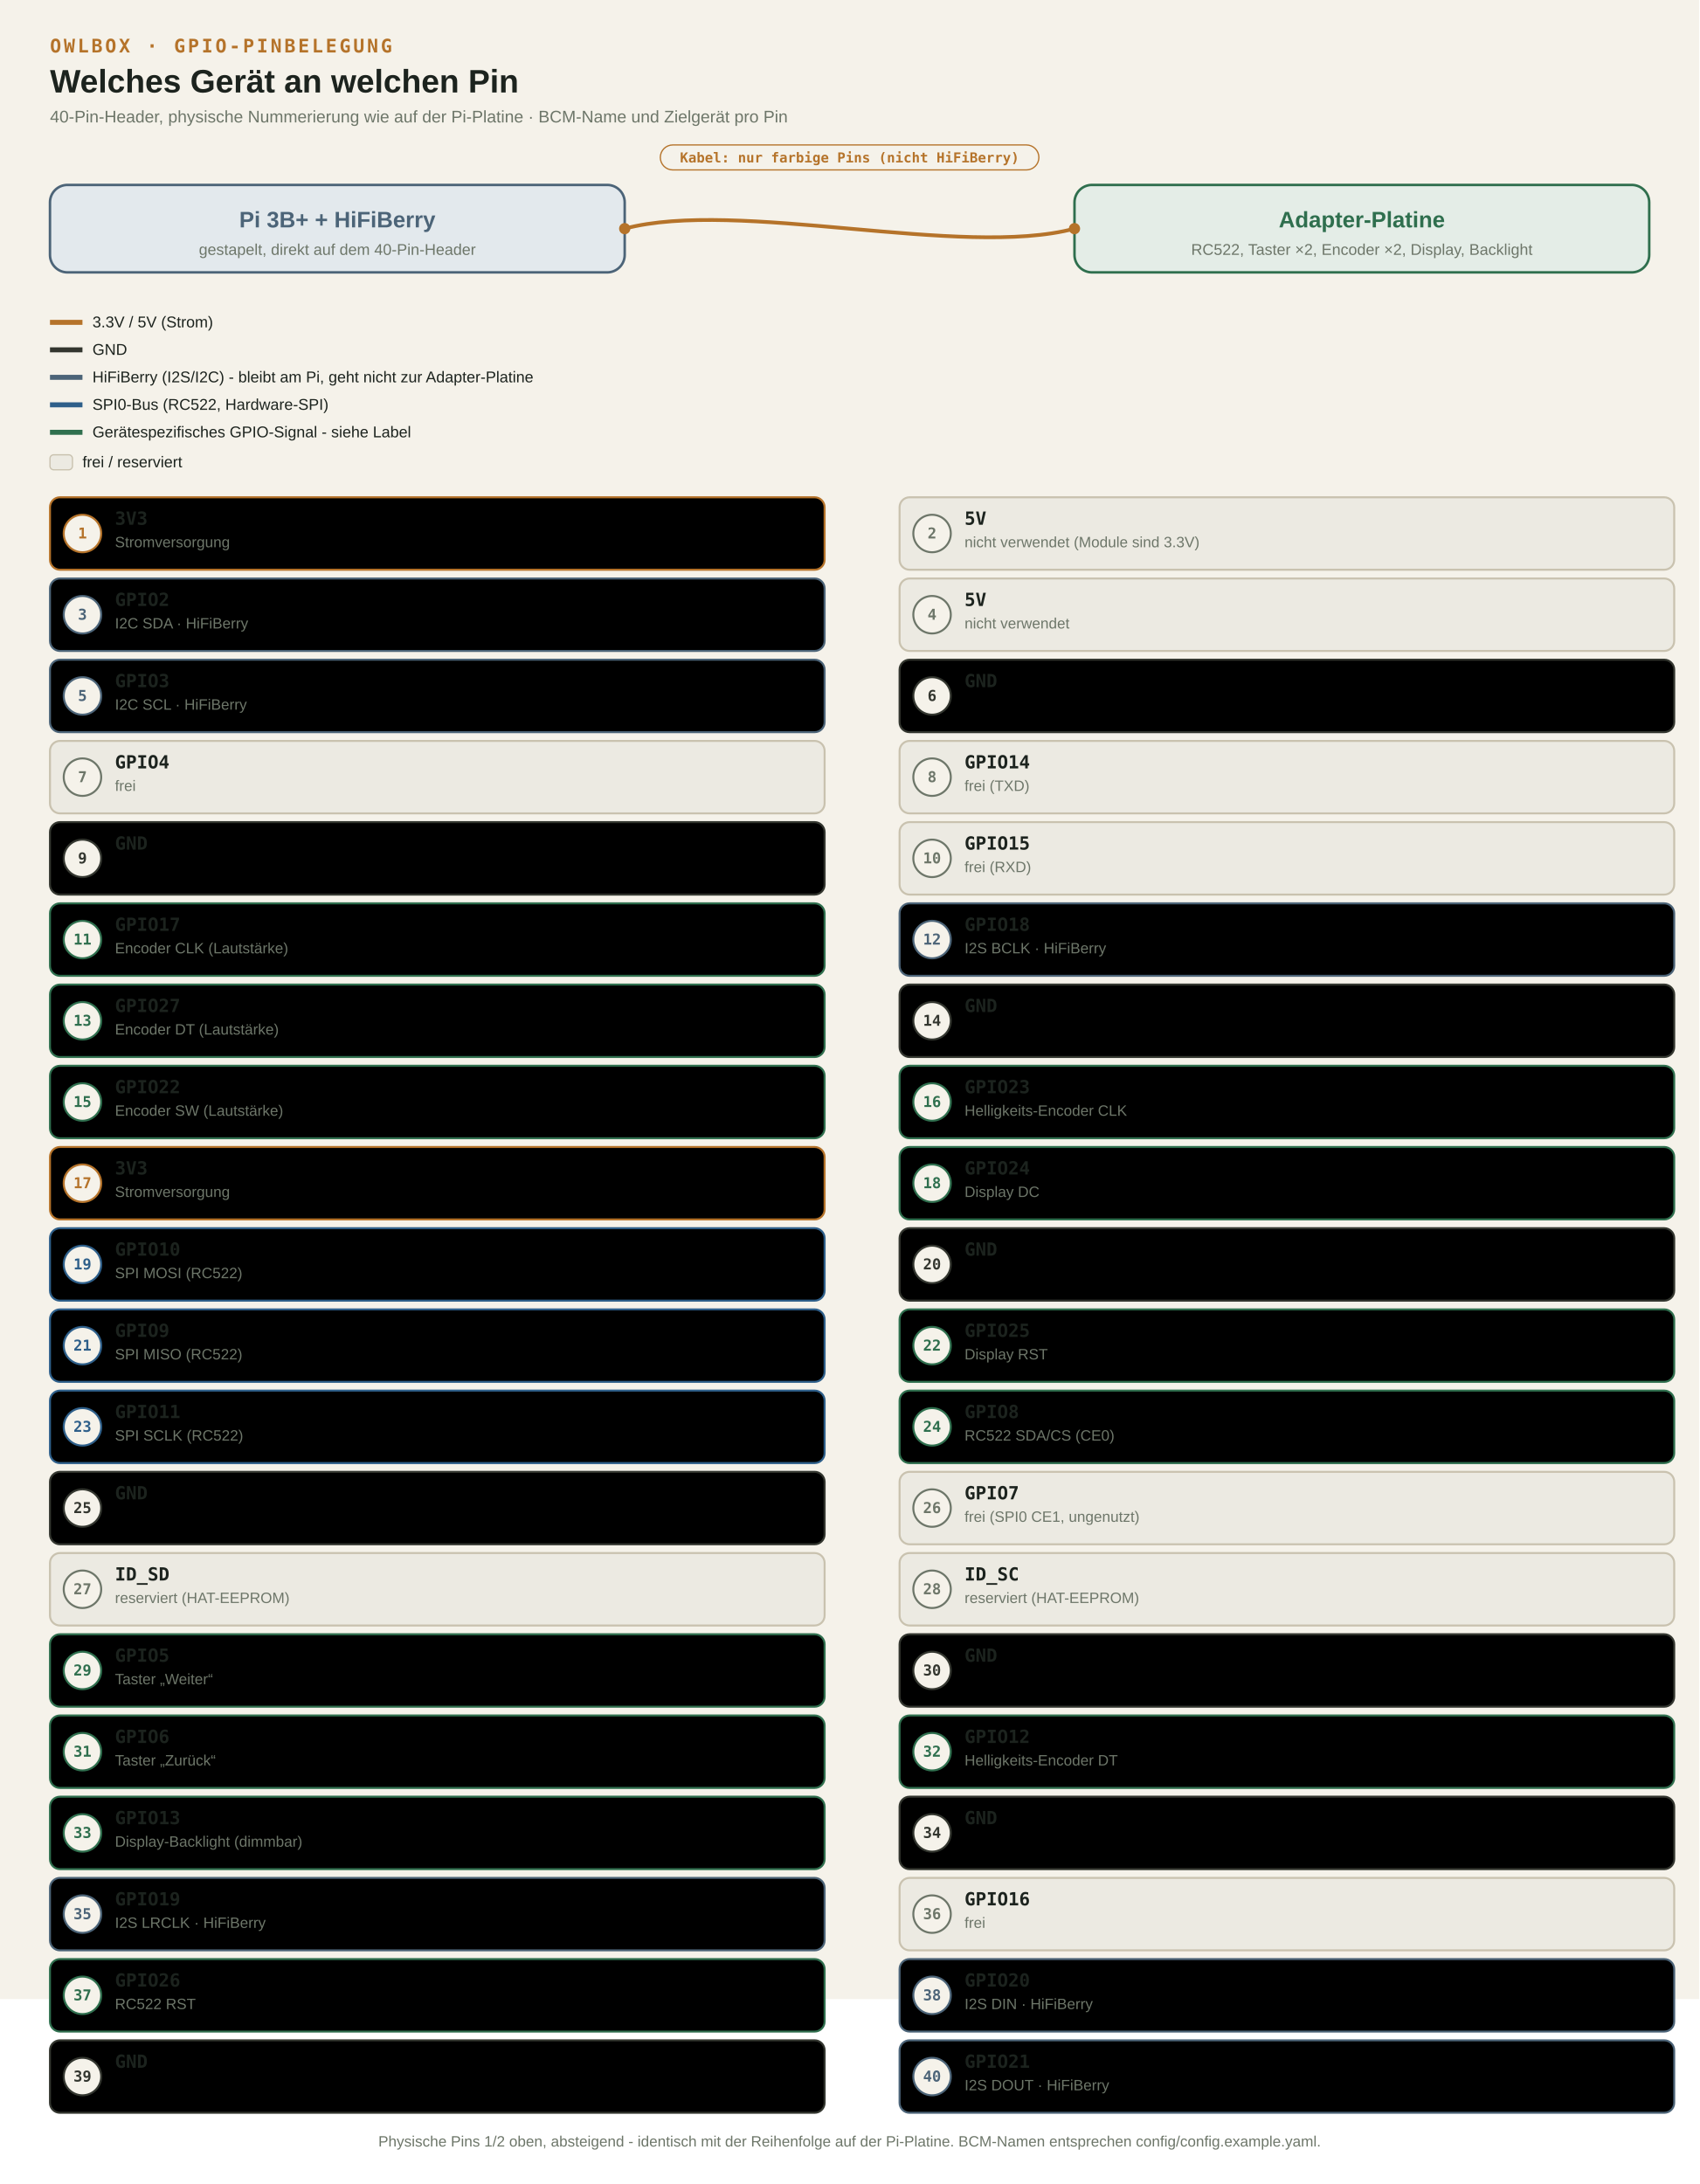
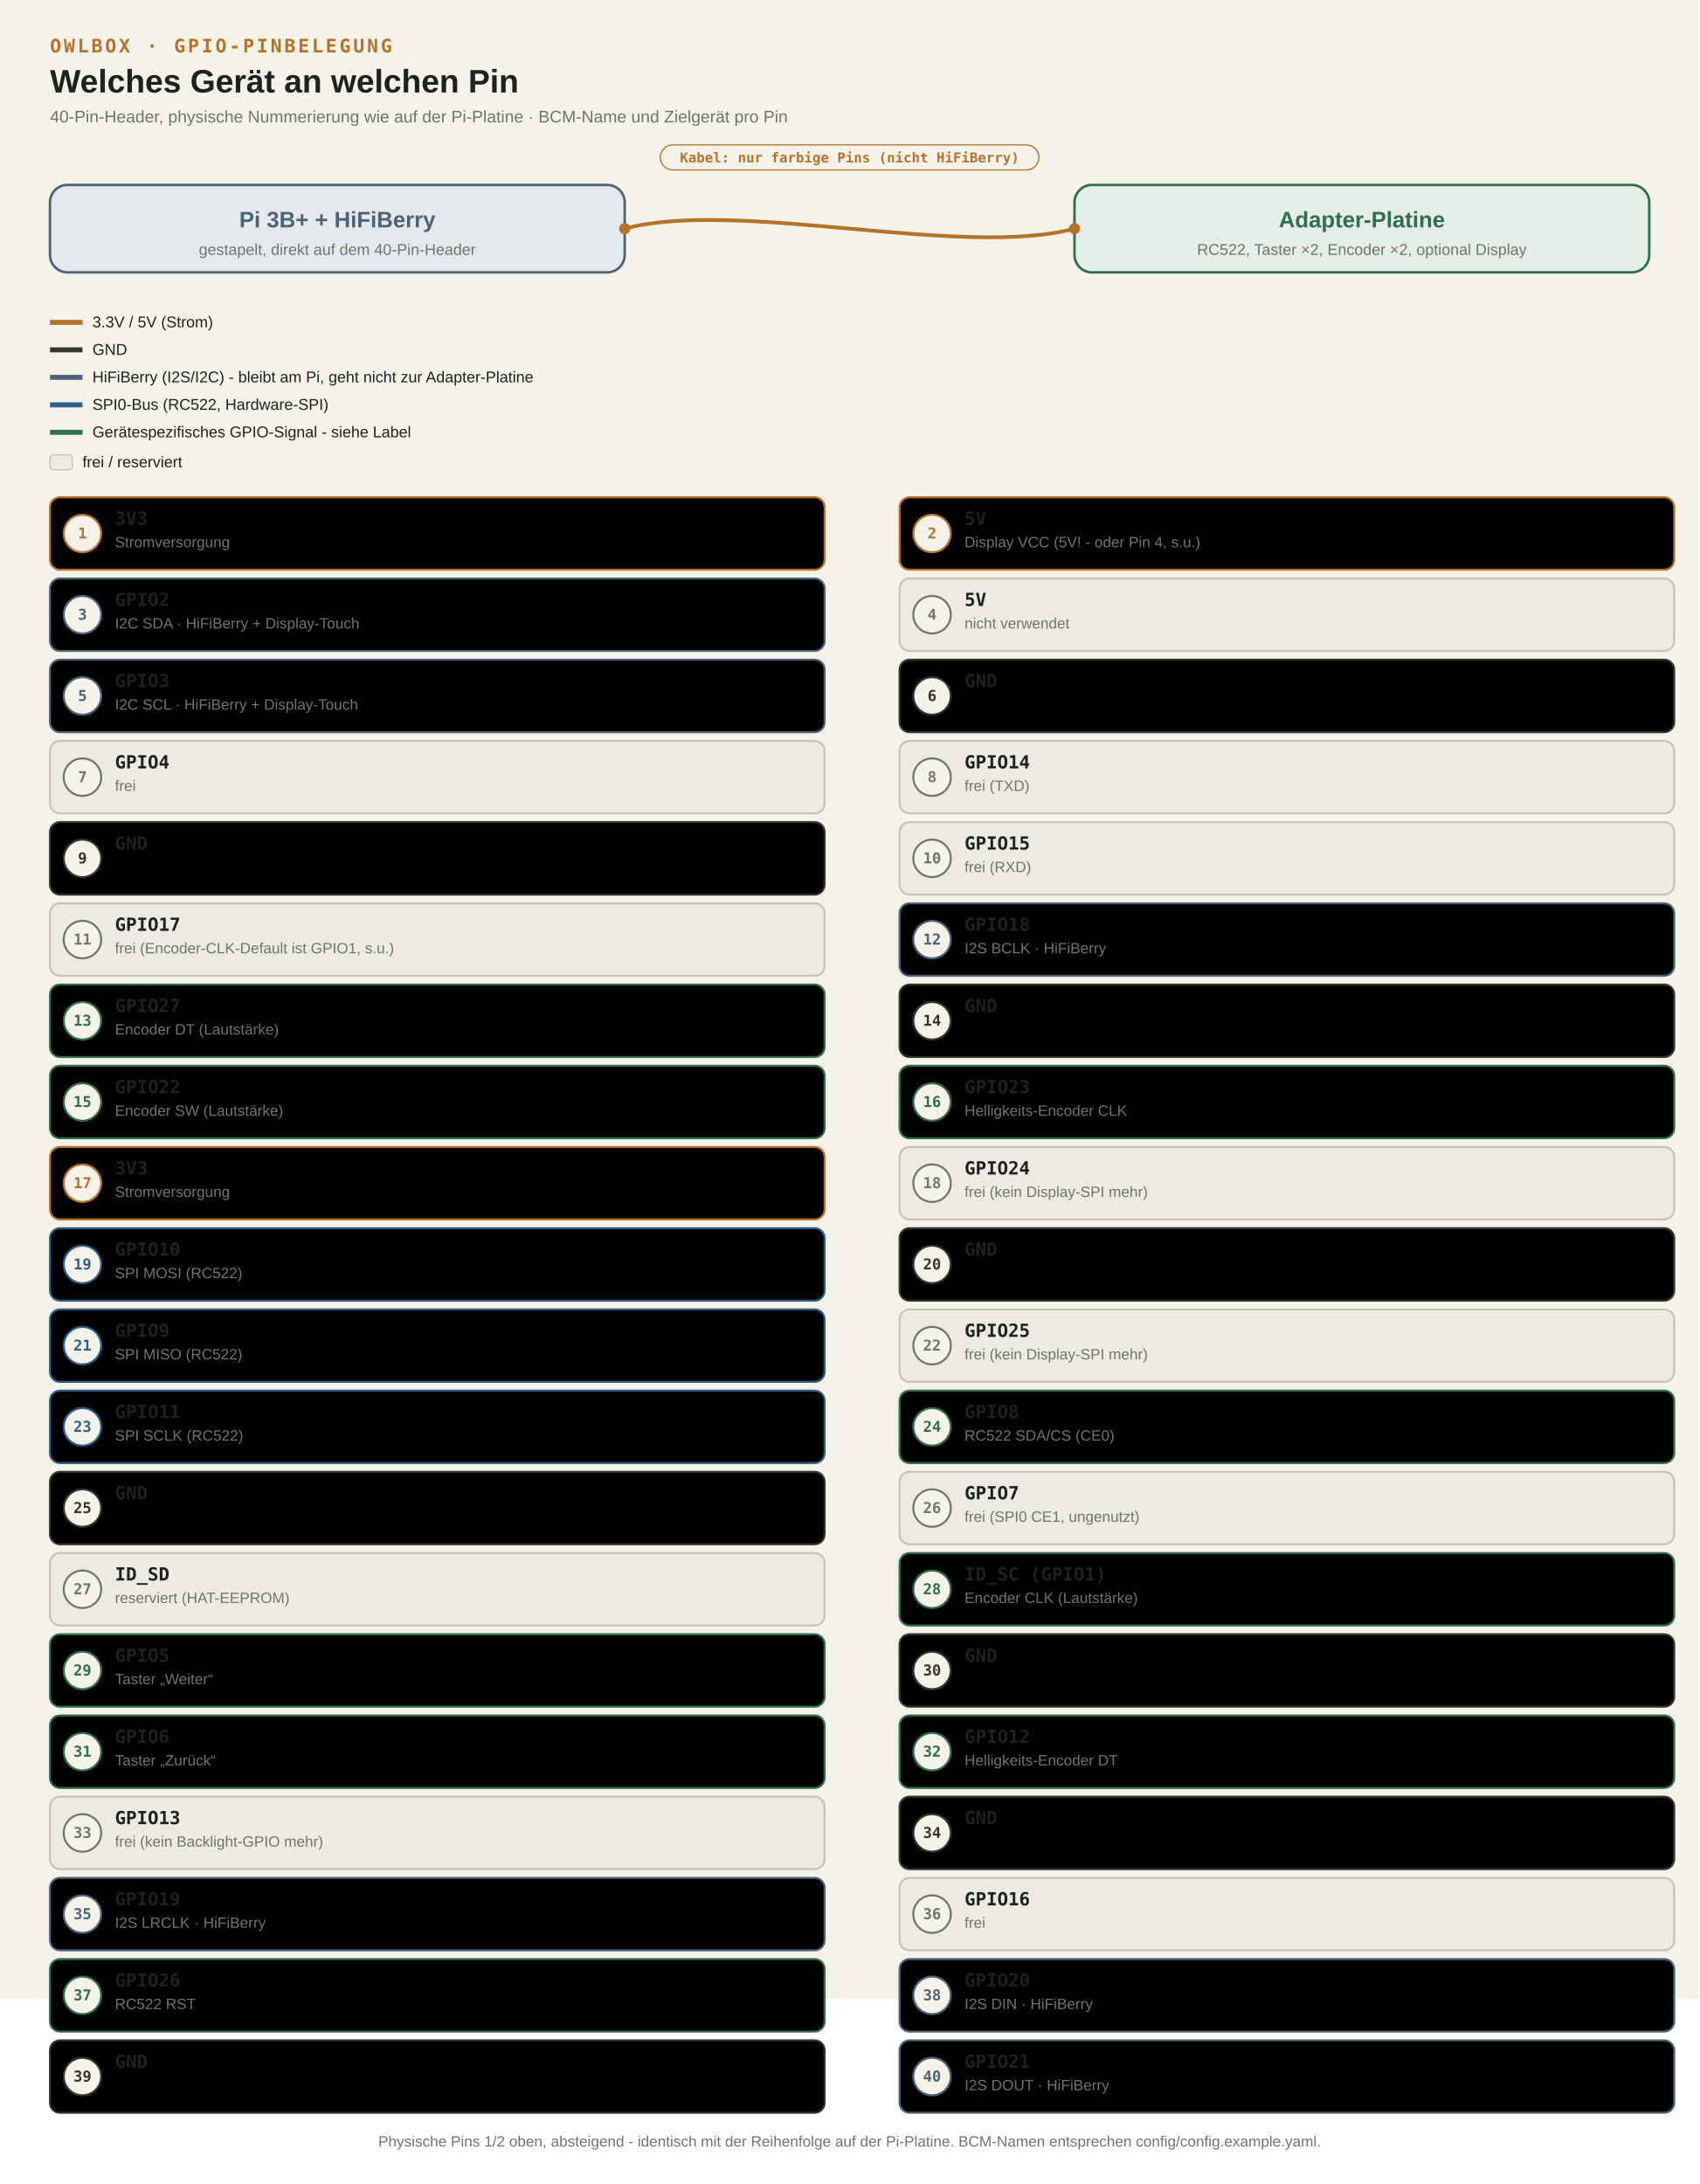
<svg xmlns="http://www.w3.org/2000/svg" viewBox="0 0 1360 1748" width="1360" height="1748" font-family="Arial, sans-serif">
  <rect x="0" y="0" width="1360" height="1600" fill="#f5f2ea" />
  <text x="40" y="42" font-size="15" letter-spacing="2" fill="#b5732a" font-family="ui-monospace, Consolas, monospace" font-weight="700">OWLBOX · GPIO-PINBELEGUNG</text>
  <text x="40" y="74" font-size="26" font-weight="800" fill="#1c231e" font-family="Arial, sans-serif">Welches Gerät an welchen Pin</text>
  <text x="40" y="98" font-size="13.5" fill="#6d7669" font-family="Arial, sans-serif">40-Pin-Header, physische Nummerierung wie auf der Pi-Platine · BCM-Name und Zielgerät pro Pin</text>
  <rect x="40" y="148" width="460" height="70" rx="14" fill="#e3e9ed" stroke="#4c6478" stroke-width="2" />
  <text x="270" y="182" font-size="18" font-weight="700" fill="#4c6478" text-anchor="middle" font-family="Arial, sans-serif">Pi 3B+ + HiFiBerry</text>
  <text x="270" y="204" font-size="12.5" fill="#6d7669" text-anchor="middle" font-family="Arial, sans-serif">gestapelt, direkt auf dem 40-Pin-Header</text>
  <rect x="860" y="148" width="460" height="70" rx="14" fill="#e4ede7" stroke="#2f6f4e" stroke-width="2" />
  <text x="1090" y="182" font-size="18" font-weight="700" fill="#2f6f4e" text-anchor="middle" font-family="Arial, sans-serif">Adapter-Platine</text>
-   <text x="1090" y="204" font-size="12.5" fill="#6d7669" text-anchor="middle" font-family="Arial, sans-serif">RC522, Taster ×2, Encoder ×2, Display, Backlight</text>
+   <text x="1090" y="204" font-size="12.5" fill="#6d7669" text-anchor="middle" font-family="Arial, sans-serif">RC522, Taster ×2, Encoder ×2, optional Display</text>
  <path d="M 500 183 C 590 159, 770 207, 860 183" stroke="#b5732a" stroke-width="3" fill="none" />
  <circle cx="500" cy="183" r="4.5" fill="#b5732a" />
  <circle cx="860" cy="183" r="4.5" fill="#b5732a" />
  <rect x="528.5" y="116" width="303.0" height="20" rx="10" fill="#f5f2ea" stroke="#b5732a" stroke-width="1" />
  <text x="680" y="130" font-size="11" fill="#b5732a" text-anchor="middle" font-family="ui-monospace, monospace" font-weight="700">Kabel: nur farbige Pins (nicht HiFiBerry)</text>
  <line x1="40" y1="258" x2="66" y2="258" stroke="#b5732a" stroke-width="4" />
  <text x="74" y="262" font-size="12.5" fill="#1c231e" font-family="Arial, sans-serif">3.3V / 5V (Strom)</text>
  <line x1="40" y1="280" x2="66" y2="280" stroke="#33362f" stroke-width="4" />
  <text x="74" y="284" font-size="12.5" fill="#1c231e" font-family="Arial, sans-serif">GND</text>
  <line x1="40" y1="302" x2="66" y2="302" stroke="#4c6478" stroke-width="4" />
  <text x="74" y="306" font-size="12.5" fill="#1c231e" font-family="Arial, sans-serif">HiFiBerry (I2S/I2C) - bleibt am Pi, geht nicht zur Adapter-Platine</text>
  <line x1="40" y1="324" x2="66" y2="324" stroke="#2e5f8a" stroke-width="4" />
  <text x="74" y="328" font-size="12.5" fill="#1c231e" font-family="Arial, sans-serif">SPI0-Bus (RC522, Hardware-SPI)</text>
  <line x1="40" y1="346" x2="66" y2="346" stroke="#2f6f4e" stroke-width="4" />
  <text x="74" y="350" font-size="12.5" fill="#1c231e" font-family="Arial, sans-serif">Gerätespezifisches GPIO-Signal - siehe Label</text>
  <rect x="40" y="364" width="18" height="12" rx="3" fill="#eceae2" stroke="#c9c2af" />
  <text x="66" y="374" font-size="12.5" fill="#1c231e" font-family="Arial, sans-serif">frei / reserviert</text>
  <rect x="40" y="398" width="620" height="58" rx="8" fill="color-mix(in srgb, #b5732a 13%, #ffffff)" stroke="#b5732a" stroke-width="1.6" />
  <circle cx="66" cy="427" r="15" fill="#f5f2ea" stroke="#b5732a" stroke-width="1.6" />
  <text x="66" y="431" font-size="12" font-weight="700" fill="#b5732a" text-anchor="middle" font-family="ui-monospace, monospace">1</text>
  <text x="92" y="420" font-size="14.5" font-weight="700" fill="#1c231e" font-family="ui-monospace, monospace">3V3</text>
  <text x="92" y="438" font-size="12" fill="#6d7669" font-family="Arial, sans-serif">Stromversorgung</text>
-   <rect x="720" y="398" width="620" height="58" rx="8" fill="#eceae2" stroke="#c9c2af" stroke-width="1.6" />
-   <circle cx="746" cy="427" r="15" fill="#f5f2ea" stroke="#6d7669" stroke-width="1.6" />
-   <text x="746" y="431" font-size="12" font-weight="700" fill="#6d7669" text-anchor="middle" font-family="ui-monospace, monospace">2</text>
+   <rect x="720" y="398" width="620" height="58" rx="8" fill="color-mix(in srgb, #b5732a 13%, #ffffff)" stroke="#b5732a" stroke-width="1.6" />
+   <circle cx="746" cy="427" r="15" fill="#f5f2ea" stroke="#b5732a" stroke-width="1.6" />
+   <text x="746" y="431" font-size="12" font-weight="700" fill="#b5732a" text-anchor="middle" font-family="ui-monospace, monospace">2</text>
  <text x="772" y="420" font-size="14.5" font-weight="700" fill="#1c231e" font-family="ui-monospace, monospace">5V</text>
-   <text x="772" y="438" font-size="12" fill="#6d7669" font-family="Arial, sans-serif">nicht verwendet (Module sind 3.3V)</text>
+   <text x="772" y="438" font-size="12" fill="#6d7669" font-family="Arial, sans-serif">Display VCC (5V! - oder Pin 4, s.u.)</text>
  <rect x="40" y="463" width="620" height="58" rx="8" fill="color-mix(in srgb, #4c6478 13%, #ffffff)" stroke="#4c6478" stroke-width="1.6" />
  <circle cx="66" cy="492" r="15" fill="#f5f2ea" stroke="#4c6478" stroke-width="1.6" />
  <text x="66" y="496" font-size="12" font-weight="700" fill="#4c6478" text-anchor="middle" font-family="ui-monospace, monospace">3</text>
  <text x="92" y="485" font-size="14.5" font-weight="700" fill="#1c231e" font-family="ui-monospace, monospace">GPIO2</text>
-   <text x="92" y="503" font-size="12" fill="#6d7669" font-family="Arial, sans-serif">I2C SDA · HiFiBerry</text>
+   <text x="92" y="503" font-size="12" fill="#6d7669" font-family="Arial, sans-serif">I2C SDA · HiFiBerry + Display-Touch</text>
  <rect x="720" y="463" width="620" height="58" rx="8" fill="#eceae2" stroke="#c9c2af" stroke-width="1.6" />
  <circle cx="746" cy="492" r="15" fill="#f5f2ea" stroke="#6d7669" stroke-width="1.6" />
  <text x="746" y="496" font-size="12" font-weight="700" fill="#6d7669" text-anchor="middle" font-family="ui-monospace, monospace">4</text>
  <text x="772" y="485" font-size="14.5" font-weight="700" fill="#1c231e" font-family="ui-monospace, monospace">5V</text>
  <text x="772" y="503" font-size="12" fill="#6d7669" font-family="Arial, sans-serif">nicht verwendet</text>
  <rect x="40" y="528" width="620" height="58" rx="8" fill="color-mix(in srgb, #4c6478 13%, #ffffff)" stroke="#4c6478" stroke-width="1.6" />
  <circle cx="66" cy="557" r="15" fill="#f5f2ea" stroke="#4c6478" stroke-width="1.6" />
  <text x="66" y="561" font-size="12" font-weight="700" fill="#4c6478" text-anchor="middle" font-family="ui-monospace, monospace">5</text>
  <text x="92" y="550" font-size="14.5" font-weight="700" fill="#1c231e" font-family="ui-monospace, monospace">GPIO3</text>
-   <text x="92" y="568" font-size="12" fill="#6d7669" font-family="Arial, sans-serif">I2C SCL · HiFiBerry</text>
+   <text x="92" y="568" font-size="12" fill="#6d7669" font-family="Arial, sans-serif">I2C SCL · HiFiBerry + Display-Touch</text>
  <rect x="720" y="528" width="620" height="58" rx="8" fill="color-mix(in srgb, #33362f 13%, #ffffff)" stroke="#33362f" stroke-width="1.6" />
  <circle cx="746" cy="557" r="15" fill="#f5f2ea" stroke="#33362f" stroke-width="1.6" />
  <text x="746" y="561" font-size="12" font-weight="700" fill="#33362f" text-anchor="middle" font-family="ui-monospace, monospace">6</text>
  <text x="772" y="550" font-size="14.5" font-weight="700" fill="#1c231e" font-family="ui-monospace, monospace">GND</text>
  <rect x="40" y="593" width="620" height="58" rx="8" fill="#eceae2" stroke="#c9c2af" stroke-width="1.6" />
  <circle cx="66" cy="622" r="15" fill="#f5f2ea" stroke="#6d7669" stroke-width="1.6" />
  <text x="66" y="626" font-size="12" font-weight="700" fill="#6d7669" text-anchor="middle" font-family="ui-monospace, monospace">7</text>
  <text x="92" y="615" font-size="14.5" font-weight="700" fill="#1c231e" font-family="ui-monospace, monospace">GPIO4</text>
  <text x="92" y="633" font-size="12" fill="#6d7669" font-family="Arial, sans-serif">frei</text>
  <rect x="720" y="593" width="620" height="58" rx="8" fill="#eceae2" stroke="#c9c2af" stroke-width="1.6" />
  <circle cx="746" cy="622" r="15" fill="#f5f2ea" stroke="#6d7669" stroke-width="1.6" />
  <text x="746" y="626" font-size="12" font-weight="700" fill="#6d7669" text-anchor="middle" font-family="ui-monospace, monospace">8</text>
  <text x="772" y="615" font-size="14.5" font-weight="700" fill="#1c231e" font-family="ui-monospace, monospace">GPIO14</text>
  <text x="772" y="633" font-size="12" fill="#6d7669" font-family="Arial, sans-serif">frei (TXD)</text>
  <rect x="40" y="658" width="620" height="58" rx="8" fill="color-mix(in srgb, #33362f 13%, #ffffff)" stroke="#33362f" stroke-width="1.6" />
  <circle cx="66" cy="687" r="15" fill="#f5f2ea" stroke="#33362f" stroke-width="1.6" />
  <text x="66" y="691" font-size="12" font-weight="700" fill="#33362f" text-anchor="middle" font-family="ui-monospace, monospace">9</text>
  <text x="92" y="680" font-size="14.5" font-weight="700" fill="#1c231e" font-family="ui-monospace, monospace">GND</text>
  <rect x="720" y="658" width="620" height="58" rx="8" fill="#eceae2" stroke="#c9c2af" stroke-width="1.6" />
  <circle cx="746" cy="687" r="15" fill="#f5f2ea" stroke="#6d7669" stroke-width="1.6" />
  <text x="746" y="691" font-size="12" font-weight="700" fill="#6d7669" text-anchor="middle" font-family="ui-monospace, monospace">10</text>
  <text x="772" y="680" font-size="14.5" font-weight="700" fill="#1c231e" font-family="ui-monospace, monospace">GPIO15</text>
  <text x="772" y="698" font-size="12" fill="#6d7669" font-family="Arial, sans-serif">frei (RXD)</text>
-   <rect x="40" y="723" width="620" height="58" rx="8" fill="color-mix(in srgb, #2f6f4e 13%, #ffffff)" stroke="#2f6f4e" stroke-width="1.6" />
-   <circle cx="66" cy="752" r="15" fill="#f5f2ea" stroke="#2f6f4e" stroke-width="1.6" />
-   <text x="66" y="756" font-size="12" font-weight="700" fill="#2f6f4e" text-anchor="middle" font-family="ui-monospace, monospace">11</text>
+   <rect x="40" y="723" width="620" height="58" rx="8" fill="#eceae2" stroke="#c9c2af" stroke-width="1.6" />
+   <circle cx="66" cy="752" r="15" fill="#f5f2ea" stroke="#6d7669" stroke-width="1.6" />
+   <text x="66" y="756" font-size="12" font-weight="700" fill="#6d7669" text-anchor="middle" font-family="ui-monospace, monospace">11</text>
  <text x="92" y="745" font-size="14.5" font-weight="700" fill="#1c231e" font-family="ui-monospace, monospace">GPIO17</text>
-   <text x="92" y="763" font-size="12" fill="#6d7669" font-family="Arial, sans-serif">Encoder CLK (Lautstärke)</text>
+   <text x="92" y="763" font-size="12" fill="#6d7669" font-family="Arial, sans-serif">frei (Encoder-CLK-Default ist GPIO1, s.u.)</text>
  <rect x="720" y="723" width="620" height="58" rx="8" fill="color-mix(in srgb, #4c6478 13%, #ffffff)" stroke="#4c6478" stroke-width="1.6" />
  <circle cx="746" cy="752" r="15" fill="#f5f2ea" stroke="#4c6478" stroke-width="1.6" />
  <text x="746" y="756" font-size="12" font-weight="700" fill="#4c6478" text-anchor="middle" font-family="ui-monospace, monospace">12</text>
  <text x="772" y="745" font-size="14.5" font-weight="700" fill="#1c231e" font-family="ui-monospace, monospace">GPIO18</text>
  <text x="772" y="763" font-size="12" fill="#6d7669" font-family="Arial, sans-serif">I2S BCLK · HiFiBerry</text>
  <rect x="40" y="788" width="620" height="58" rx="8" fill="color-mix(in srgb, #2f6f4e 13%, #ffffff)" stroke="#2f6f4e" stroke-width="1.6" />
  <circle cx="66" cy="817" r="15" fill="#f5f2ea" stroke="#2f6f4e" stroke-width="1.6" />
  <text x="66" y="821" font-size="12" font-weight="700" fill="#2f6f4e" text-anchor="middle" font-family="ui-monospace, monospace">13</text>
  <text x="92" y="810" font-size="14.5" font-weight="700" fill="#1c231e" font-family="ui-monospace, monospace">GPIO27</text>
  <text x="92" y="828" font-size="12" fill="#6d7669" font-family="Arial, sans-serif">Encoder DT (Lautstärke)</text>
  <rect x="720" y="788" width="620" height="58" rx="8" fill="color-mix(in srgb, #33362f 13%, #ffffff)" stroke="#33362f" stroke-width="1.6" />
  <circle cx="746" cy="817" r="15" fill="#f5f2ea" stroke="#33362f" stroke-width="1.6" />
  <text x="746" y="821" font-size="12" font-weight="700" fill="#33362f" text-anchor="middle" font-family="ui-monospace, monospace">14</text>
  <text x="772" y="810" font-size="14.5" font-weight="700" fill="#1c231e" font-family="ui-monospace, monospace">GND</text>
  <rect x="40" y="853" width="620" height="58" rx="8" fill="color-mix(in srgb, #2f6f4e 13%, #ffffff)" stroke="#2f6f4e" stroke-width="1.6" />
  <circle cx="66" cy="882" r="15" fill="#f5f2ea" stroke="#2f6f4e" stroke-width="1.6" />
  <text x="66" y="886" font-size="12" font-weight="700" fill="#2f6f4e" text-anchor="middle" font-family="ui-monospace, monospace">15</text>
  <text x="92" y="875" font-size="14.5" font-weight="700" fill="#1c231e" font-family="ui-monospace, monospace">GPIO22</text>
  <text x="92" y="893" font-size="12" fill="#6d7669" font-family="Arial, sans-serif">Encoder SW (Lautstärke)</text>
  <rect x="720" y="853" width="620" height="58" rx="8" fill="color-mix(in srgb, #2f6f4e 13%, #ffffff)" stroke="#2f6f4e" stroke-width="1.6" />
  <circle cx="746" cy="882" r="15" fill="#f5f2ea" stroke="#2f6f4e" stroke-width="1.6" />
  <text x="746" y="886" font-size="12" font-weight="700" fill="#2f6f4e" text-anchor="middle" font-family="ui-monospace, monospace">16</text>
  <text x="772" y="875" font-size="14.5" font-weight="700" fill="#1c231e" font-family="ui-monospace, monospace">GPIO23</text>
  <text x="772" y="893" font-size="12" fill="#6d7669" font-family="Arial, sans-serif">Helligkeits-Encoder CLK</text>
  <rect x="40" y="918" width="620" height="58" rx="8" fill="color-mix(in srgb, #b5732a 13%, #ffffff)" stroke="#b5732a" stroke-width="1.6" />
  <circle cx="66" cy="947" r="15" fill="#f5f2ea" stroke="#b5732a" stroke-width="1.6" />
  <text x="66" y="951" font-size="12" font-weight="700" fill="#b5732a" text-anchor="middle" font-family="ui-monospace, monospace">17</text>
  <text x="92" y="940" font-size="14.5" font-weight="700" fill="#1c231e" font-family="ui-monospace, monospace">3V3</text>
  <text x="92" y="958" font-size="12" fill="#6d7669" font-family="Arial, sans-serif">Stromversorgung</text>
-   <rect x="720" y="918" width="620" height="58" rx="8" fill="color-mix(in srgb, #2f6f4e 13%, #ffffff)" stroke="#2f6f4e" stroke-width="1.6" />
-   <circle cx="746" cy="947" r="15" fill="#f5f2ea" stroke="#2f6f4e" stroke-width="1.6" />
-   <text x="746" y="951" font-size="12" font-weight="700" fill="#2f6f4e" text-anchor="middle" font-family="ui-monospace, monospace">18</text>
+   <rect x="720" y="918" width="620" height="58" rx="8" fill="#eceae2" stroke="#c9c2af" stroke-width="1.6" />
+   <circle cx="746" cy="947" r="15" fill="#f5f2ea" stroke="#6d7669" stroke-width="1.6" />
+   <text x="746" y="951" font-size="12" font-weight="700" fill="#6d7669" text-anchor="middle" font-family="ui-monospace, monospace">18</text>
  <text x="772" y="940" font-size="14.5" font-weight="700" fill="#1c231e" font-family="ui-monospace, monospace">GPIO24</text>
-   <text x="772" y="958" font-size="12" fill="#6d7669" font-family="Arial, sans-serif">Display DC</text>
+   <text x="772" y="958" font-size="12" fill="#6d7669" font-family="Arial, sans-serif">frei (kein Display-SPI mehr)</text>
  <rect x="40" y="983" width="620" height="58" rx="8" fill="color-mix(in srgb, #2e5f8a 13%, #ffffff)" stroke="#2e5f8a" stroke-width="1.6" />
  <circle cx="66" cy="1012" r="15" fill="#f5f2ea" stroke="#2e5f8a" stroke-width="1.6" />
  <text x="66" y="1016" font-size="12" font-weight="700" fill="#2e5f8a" text-anchor="middle" font-family="ui-monospace, monospace">19</text>
  <text x="92" y="1005" font-size="14.5" font-weight="700" fill="#1c231e" font-family="ui-monospace, monospace">GPIO10</text>
  <text x="92" y="1023" font-size="12" fill="#6d7669" font-family="Arial, sans-serif">SPI MOSI (RC522)</text>
  <rect x="720" y="983" width="620" height="58" rx="8" fill="color-mix(in srgb, #33362f 13%, #ffffff)" stroke="#33362f" stroke-width="1.6" />
  <circle cx="746" cy="1012" r="15" fill="#f5f2ea" stroke="#33362f" stroke-width="1.6" />
  <text x="746" y="1016" font-size="12" font-weight="700" fill="#33362f" text-anchor="middle" font-family="ui-monospace, monospace">20</text>
  <text x="772" y="1005" font-size="14.5" font-weight="700" fill="#1c231e" font-family="ui-monospace, monospace">GND</text>
  <rect x="40" y="1048" width="620" height="58" rx="8" fill="color-mix(in srgb, #2e5f8a 13%, #ffffff)" stroke="#2e5f8a" stroke-width="1.6" />
  <circle cx="66" cy="1077" r="15" fill="#f5f2ea" stroke="#2e5f8a" stroke-width="1.6" />
  <text x="66" y="1081" font-size="12" font-weight="700" fill="#2e5f8a" text-anchor="middle" font-family="ui-monospace, monospace">21</text>
  <text x="92" y="1070" font-size="14.5" font-weight="700" fill="#1c231e" font-family="ui-monospace, monospace">GPIO9</text>
  <text x="92" y="1088" font-size="12" fill="#6d7669" font-family="Arial, sans-serif">SPI MISO (RC522)</text>
-   <rect x="720" y="1048" width="620" height="58" rx="8" fill="color-mix(in srgb, #2f6f4e 13%, #ffffff)" stroke="#2f6f4e" stroke-width="1.6" />
-   <circle cx="746" cy="1077" r="15" fill="#f5f2ea" stroke="#2f6f4e" stroke-width="1.6" />
-   <text x="746" y="1081" font-size="12" font-weight="700" fill="#2f6f4e" text-anchor="middle" font-family="ui-monospace, monospace">22</text>
+   <rect x="720" y="1048" width="620" height="58" rx="8" fill="#eceae2" stroke="#c9c2af" stroke-width="1.6" />
+   <circle cx="746" cy="1077" r="15" fill="#f5f2ea" stroke="#6d7669" stroke-width="1.6" />
+   <text x="746" y="1081" font-size="12" font-weight="700" fill="#6d7669" text-anchor="middle" font-family="ui-monospace, monospace">22</text>
  <text x="772" y="1070" font-size="14.5" font-weight="700" fill="#1c231e" font-family="ui-monospace, monospace">GPIO25</text>
-   <text x="772" y="1088" font-size="12" fill="#6d7669" font-family="Arial, sans-serif">Display RST</text>
+   <text x="772" y="1088" font-size="12" fill="#6d7669" font-family="Arial, sans-serif">frei (kein Display-SPI mehr)</text>
  <rect x="40" y="1113" width="620" height="58" rx="8" fill="color-mix(in srgb, #2e5f8a 13%, #ffffff)" stroke="#2e5f8a" stroke-width="1.6" />
  <circle cx="66" cy="1142" r="15" fill="#f5f2ea" stroke="#2e5f8a" stroke-width="1.6" />
  <text x="66" y="1146" font-size="12" font-weight="700" fill="#2e5f8a" text-anchor="middle" font-family="ui-monospace, monospace">23</text>
  <text x="92" y="1135" font-size="14.5" font-weight="700" fill="#1c231e" font-family="ui-monospace, monospace">GPIO11</text>
  <text x="92" y="1153" font-size="12" fill="#6d7669" font-family="Arial, sans-serif">SPI SCLK (RC522)</text>
  <rect x="720" y="1113" width="620" height="58" rx="8" fill="color-mix(in srgb, #2f6f4e 13%, #ffffff)" stroke="#2f6f4e" stroke-width="1.6" />
  <circle cx="746" cy="1142" r="15" fill="#f5f2ea" stroke="#2f6f4e" stroke-width="1.6" />
  <text x="746" y="1146" font-size="12" font-weight="700" fill="#2f6f4e" text-anchor="middle" font-family="ui-monospace, monospace">24</text>
  <text x="772" y="1135" font-size="14.5" font-weight="700" fill="#1c231e" font-family="ui-monospace, monospace">GPIO8</text>
  <text x="772" y="1153" font-size="12" fill="#6d7669" font-family="Arial, sans-serif">RC522 SDA/CS (CE0)</text>
  <rect x="40" y="1178" width="620" height="58" rx="8" fill="color-mix(in srgb, #33362f 13%, #ffffff)" stroke="#33362f" stroke-width="1.6" />
  <circle cx="66" cy="1207" r="15" fill="#f5f2ea" stroke="#33362f" stroke-width="1.6" />
  <text x="66" y="1211" font-size="12" font-weight="700" fill="#33362f" text-anchor="middle" font-family="ui-monospace, monospace">25</text>
  <text x="92" y="1200" font-size="14.5" font-weight="700" fill="#1c231e" font-family="ui-monospace, monospace">GND</text>
  <rect x="720" y="1178" width="620" height="58" rx="8" fill="#eceae2" stroke="#c9c2af" stroke-width="1.6" />
  <circle cx="746" cy="1207" r="15" fill="#f5f2ea" stroke="#6d7669" stroke-width="1.6" />
  <text x="746" y="1211" font-size="12" font-weight="700" fill="#6d7669" text-anchor="middle" font-family="ui-monospace, monospace">26</text>
  <text x="772" y="1200" font-size="14.5" font-weight="700" fill="#1c231e" font-family="ui-monospace, monospace">GPIO7</text>
  <text x="772" y="1218" font-size="12" fill="#6d7669" font-family="Arial, sans-serif">frei (SPI0 CE1, ungenutzt)</text>
  <rect x="40" y="1243" width="620" height="58" rx="8" fill="#eceae2" stroke="#c9c2af" stroke-width="1.6" />
  <circle cx="66" cy="1272" r="15" fill="#f5f2ea" stroke="#6d7669" stroke-width="1.6" />
  <text x="66" y="1276" font-size="12" font-weight="700" fill="#6d7669" text-anchor="middle" font-family="ui-monospace, monospace">27</text>
  <text x="92" y="1265" font-size="14.5" font-weight="700" fill="#1c231e" font-family="ui-monospace, monospace">ID_SD</text>
  <text x="92" y="1283" font-size="12" fill="#6d7669" font-family="Arial, sans-serif">reserviert (HAT-EEPROM)</text>
-   <rect x="720" y="1243" width="620" height="58" rx="8" fill="#eceae2" stroke="#c9c2af" stroke-width="1.6" />
-   <circle cx="746" cy="1272" r="15" fill="#f5f2ea" stroke="#6d7669" stroke-width="1.6" />
-   <text x="746" y="1276" font-size="12" font-weight="700" fill="#6d7669" text-anchor="middle" font-family="ui-monospace, monospace">28</text>
-   <text x="772" y="1265" font-size="14.5" font-weight="700" fill="#1c231e" font-family="ui-monospace, monospace">ID_SC</text>
-   <text x="772" y="1283" font-size="12" fill="#6d7669" font-family="Arial, sans-serif">reserviert (HAT-EEPROM)</text>
+   <rect x="720" y="1243" width="620" height="58" rx="8" fill="color-mix(in srgb, #2f6f4e 13%, #ffffff)" stroke="#2f6f4e" stroke-width="1.6" />
+   <circle cx="746" cy="1272" r="15" fill="#f5f2ea" stroke="#2f6f4e" stroke-width="1.6" />
+   <text x="746" y="1276" font-size="12" font-weight="700" fill="#2f6f4e" text-anchor="middle" font-family="ui-monospace, monospace">28</text>
+   <text x="772" y="1265" font-size="14.5" font-weight="700" fill="#1c231e" font-family="ui-monospace, monospace">ID_SC (GPIO1)</text>
+   <text x="772" y="1283" font-size="12" fill="#6d7669" font-family="Arial, sans-serif">Encoder CLK (Lautstärke)</text>
  <rect x="40" y="1308" width="620" height="58" rx="8" fill="color-mix(in srgb, #2f6f4e 13%, #ffffff)" stroke="#2f6f4e" stroke-width="1.6" />
  <circle cx="66" cy="1337" r="15" fill="#f5f2ea" stroke="#2f6f4e" stroke-width="1.6" />
  <text x="66" y="1341" font-size="12" font-weight="700" fill="#2f6f4e" text-anchor="middle" font-family="ui-monospace, monospace">29</text>
  <text x="92" y="1330" font-size="14.5" font-weight="700" fill="#1c231e" font-family="ui-monospace, monospace">GPIO5</text>
  <text x="92" y="1348" font-size="12" fill="#6d7669" font-family="Arial, sans-serif">Taster „Weiter“</text>
  <rect x="720" y="1308" width="620" height="58" rx="8" fill="color-mix(in srgb, #33362f 13%, #ffffff)" stroke="#33362f" stroke-width="1.6" />
  <circle cx="746" cy="1337" r="15" fill="#f5f2ea" stroke="#33362f" stroke-width="1.6" />
  <text x="746" y="1341" font-size="12" font-weight="700" fill="#33362f" text-anchor="middle" font-family="ui-monospace, monospace">30</text>
  <text x="772" y="1330" font-size="14.5" font-weight="700" fill="#1c231e" font-family="ui-monospace, monospace">GND</text>
  <rect x="40" y="1373" width="620" height="58" rx="8" fill="color-mix(in srgb, #2f6f4e 13%, #ffffff)" stroke="#2f6f4e" stroke-width="1.6" />
  <circle cx="66" cy="1402" r="15" fill="#f5f2ea" stroke="#2f6f4e" stroke-width="1.6" />
  <text x="66" y="1406" font-size="12" font-weight="700" fill="#2f6f4e" text-anchor="middle" font-family="ui-monospace, monospace">31</text>
  <text x="92" y="1395" font-size="14.5" font-weight="700" fill="#1c231e" font-family="ui-monospace, monospace">GPIO6</text>
  <text x="92" y="1413" font-size="12" fill="#6d7669" font-family="Arial, sans-serif">Taster „Zurück“</text>
  <rect x="720" y="1373" width="620" height="58" rx="8" fill="color-mix(in srgb, #2f6f4e 13%, #ffffff)" stroke="#2f6f4e" stroke-width="1.6" />
  <circle cx="746" cy="1402" r="15" fill="#f5f2ea" stroke="#2f6f4e" stroke-width="1.6" />
  <text x="746" y="1406" font-size="12" font-weight="700" fill="#2f6f4e" text-anchor="middle" font-family="ui-monospace, monospace">32</text>
  <text x="772" y="1395" font-size="14.5" font-weight="700" fill="#1c231e" font-family="ui-monospace, monospace">GPIO12</text>
  <text x="772" y="1413" font-size="12" fill="#6d7669" font-family="Arial, sans-serif">Helligkeits-Encoder DT</text>
-   <rect x="40" y="1438" width="620" height="58" rx="8" fill="color-mix(in srgb, #2f6f4e 13%, #ffffff)" stroke="#2f6f4e" stroke-width="1.6" />
-   <circle cx="66" cy="1467" r="15" fill="#f5f2ea" stroke="#2f6f4e" stroke-width="1.6" />
-   <text x="66" y="1471" font-size="12" font-weight="700" fill="#2f6f4e" text-anchor="middle" font-family="ui-monospace, monospace">33</text>
+   <rect x="40" y="1438" width="620" height="58" rx="8" fill="#eceae2" stroke="#c9c2af" stroke-width="1.6" />
+   <circle cx="66" cy="1467" r="15" fill="#f5f2ea" stroke="#6d7669" stroke-width="1.6" />
+   <text x="66" y="1471" font-size="12" font-weight="700" fill="#6d7669" text-anchor="middle" font-family="ui-monospace, monospace">33</text>
  <text x="92" y="1460" font-size="14.5" font-weight="700" fill="#1c231e" font-family="ui-monospace, monospace">GPIO13</text>
-   <text x="92" y="1478" font-size="12" fill="#6d7669" font-family="Arial, sans-serif">Display-Backlight (dimmbar)</text>
+   <text x="92" y="1478" font-size="12" fill="#6d7669" font-family="Arial, sans-serif">frei (kein Backlight-GPIO mehr)</text>
  <rect x="720" y="1438" width="620" height="58" rx="8" fill="color-mix(in srgb, #33362f 13%, #ffffff)" stroke="#33362f" stroke-width="1.6" />
  <circle cx="746" cy="1467" r="15" fill="#f5f2ea" stroke="#33362f" stroke-width="1.6" />
  <text x="746" y="1471" font-size="12" font-weight="700" fill="#33362f" text-anchor="middle" font-family="ui-monospace, monospace">34</text>
  <text x="772" y="1460" font-size="14.5" font-weight="700" fill="#1c231e" font-family="ui-monospace, monospace">GND</text>
  <rect x="40" y="1503" width="620" height="58" rx="8" fill="color-mix(in srgb, #4c6478 13%, #ffffff)" stroke="#4c6478" stroke-width="1.6" />
  <circle cx="66" cy="1532" r="15" fill="#f5f2ea" stroke="#4c6478" stroke-width="1.6" />
  <text x="66" y="1536" font-size="12" font-weight="700" fill="#4c6478" text-anchor="middle" font-family="ui-monospace, monospace">35</text>
  <text x="92" y="1525" font-size="14.5" font-weight="700" fill="#1c231e" font-family="ui-monospace, monospace">GPIO19</text>
  <text x="92" y="1543" font-size="12" fill="#6d7669" font-family="Arial, sans-serif">I2S LRCLK · HiFiBerry</text>
  <rect x="720" y="1503" width="620" height="58" rx="8" fill="#eceae2" stroke="#c9c2af" stroke-width="1.6" />
  <circle cx="746" cy="1532" r="15" fill="#f5f2ea" stroke="#6d7669" stroke-width="1.6" />
  <text x="746" y="1536" font-size="12" font-weight="700" fill="#6d7669" text-anchor="middle" font-family="ui-monospace, monospace">36</text>
  <text x="772" y="1525" font-size="14.5" font-weight="700" fill="#1c231e" font-family="ui-monospace, monospace">GPIO16</text>
  <text x="772" y="1543" font-size="12" fill="#6d7669" font-family="Arial, sans-serif">frei</text>
  <rect x="40" y="1568" width="620" height="58" rx="8" fill="color-mix(in srgb, #2f6f4e 13%, #ffffff)" stroke="#2f6f4e" stroke-width="1.6" />
  <circle cx="66" cy="1597" r="15" fill="#f5f2ea" stroke="#2f6f4e" stroke-width="1.6" />
  <text x="66" y="1601" font-size="12" font-weight="700" fill="#2f6f4e" text-anchor="middle" font-family="ui-monospace, monospace">37</text>
  <text x="92" y="1590" font-size="14.5" font-weight="700" fill="#1c231e" font-family="ui-monospace, monospace">GPIO26</text>
  <text x="92" y="1608" font-size="12" fill="#6d7669" font-family="Arial, sans-serif">RC522 RST</text>
  <rect x="720" y="1568" width="620" height="58" rx="8" fill="color-mix(in srgb, #4c6478 13%, #ffffff)" stroke="#4c6478" stroke-width="1.6" />
  <circle cx="746" cy="1597" r="15" fill="#f5f2ea" stroke="#4c6478" stroke-width="1.6" />
  <text x="746" y="1601" font-size="12" font-weight="700" fill="#4c6478" text-anchor="middle" font-family="ui-monospace, monospace">38</text>
  <text x="772" y="1590" font-size="14.5" font-weight="700" fill="#1c231e" font-family="ui-monospace, monospace">GPIO20</text>
  <text x="772" y="1608" font-size="12" fill="#6d7669" font-family="Arial, sans-serif">I2S DIN · HiFiBerry</text>
  <rect x="40" y="1633" width="620" height="58" rx="8" fill="color-mix(in srgb, #33362f 13%, #ffffff)" stroke="#33362f" stroke-width="1.6" />
  <circle cx="66" cy="1662" r="15" fill="#f5f2ea" stroke="#33362f" stroke-width="1.6" />
  <text x="66" y="1666" font-size="12" font-weight="700" fill="#33362f" text-anchor="middle" font-family="ui-monospace, monospace">39</text>
  <text x="92" y="1655" font-size="14.5" font-weight="700" fill="#1c231e" font-family="ui-monospace, monospace">GND</text>
  <rect x="720" y="1633" width="620" height="58" rx="8" fill="color-mix(in srgb, #4c6478 13%, #ffffff)" stroke="#4c6478" stroke-width="1.6" />
  <circle cx="746" cy="1662" r="15" fill="#f5f2ea" stroke="#4c6478" stroke-width="1.6" />
  <text x="746" y="1666" font-size="12" font-weight="700" fill="#4c6478" text-anchor="middle" font-family="ui-monospace, monospace">40</text>
  <text x="772" y="1655" font-size="14.5" font-weight="700" fill="#1c231e" font-family="ui-monospace, monospace">GPIO21</text>
  <text x="772" y="1673" font-size="12" fill="#6d7669" font-family="Arial, sans-serif">I2S DOUT · HiFiBerry</text>
  <text x="680" y="1718" font-size="12" fill="#6d7669" text-anchor="middle" font-family="Arial, sans-serif">Physische Pins 1/2 oben, absteigend - identisch mit der Reihenfolge auf der Pi-Platine. BCM-Namen entsprechen config/config.example.yaml.</text>
</svg>
